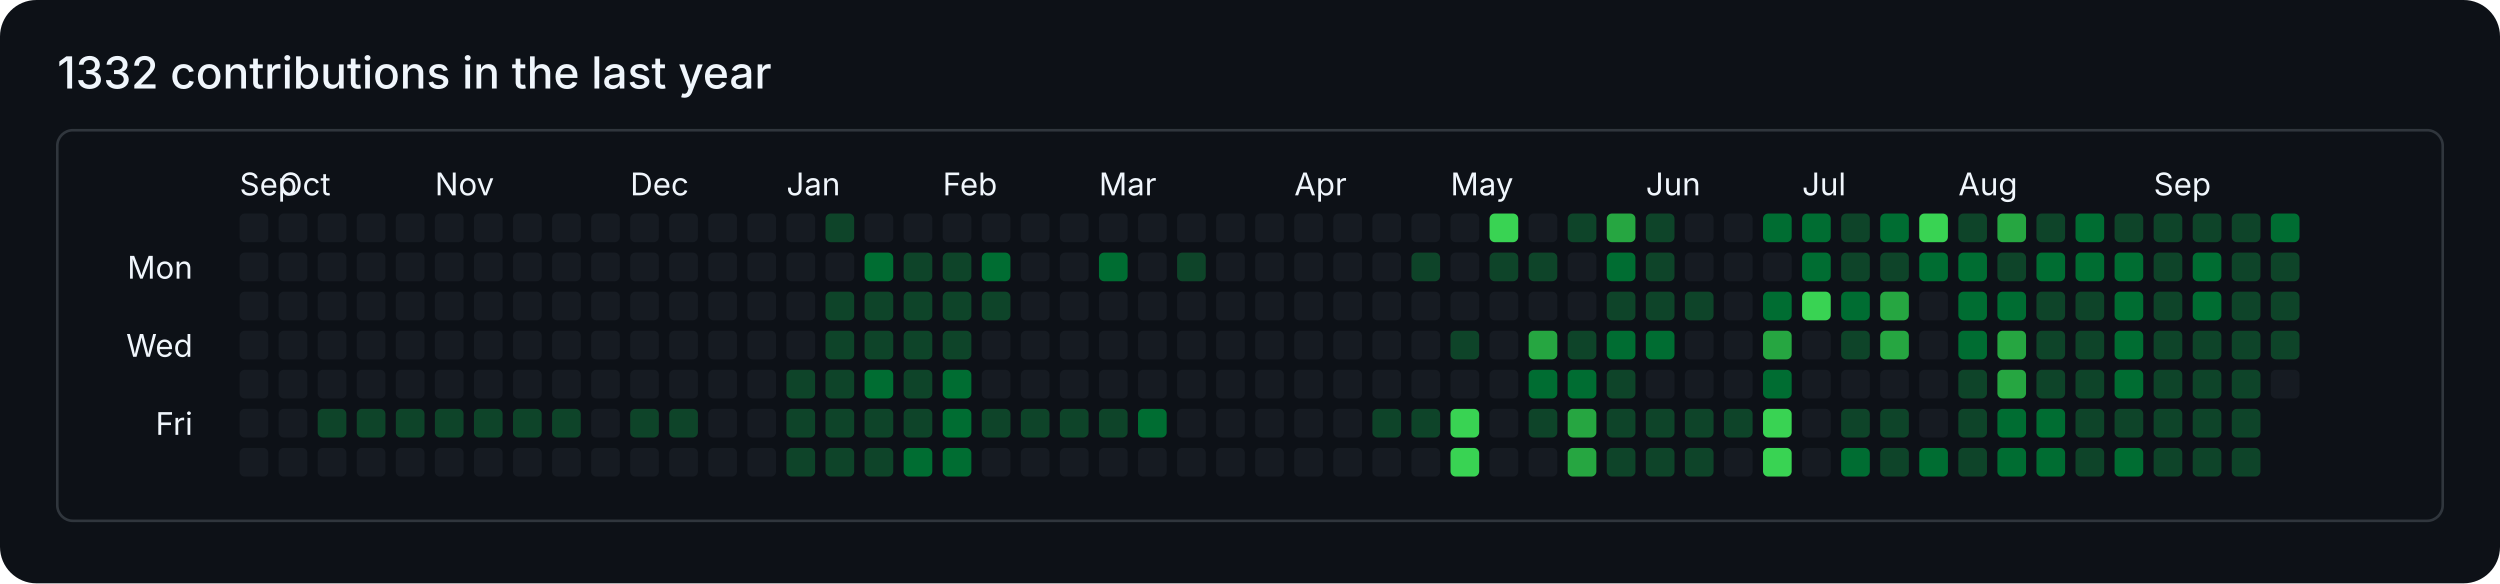
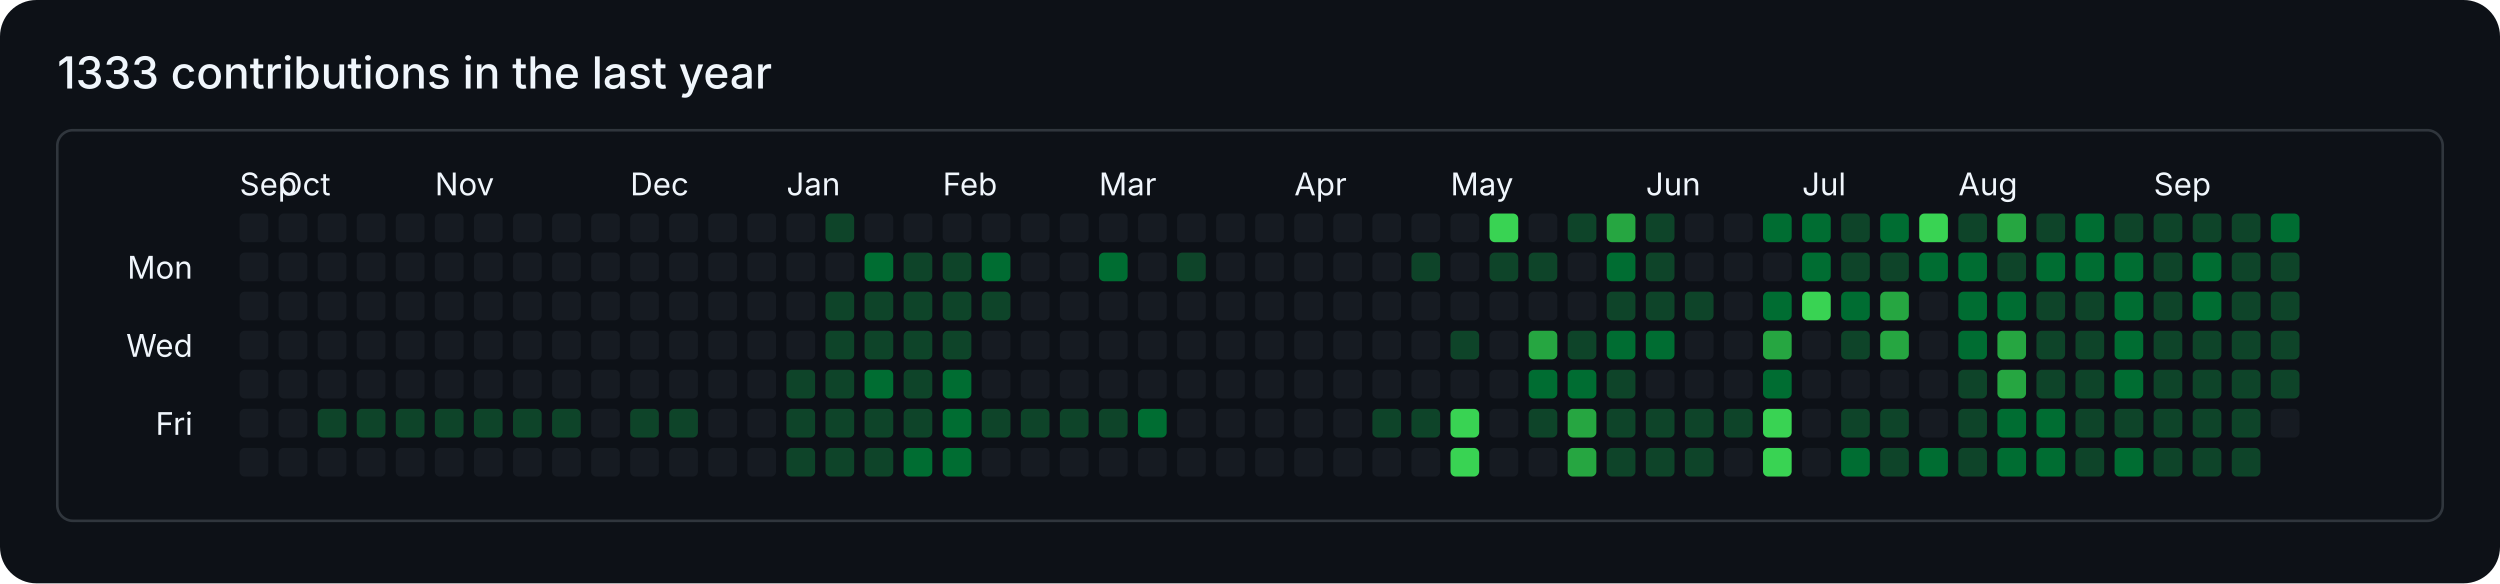
<svg xmlns="http://www.w3.org/2000/svg" width="1200" height="280" viewBox="0 0 960 224" fill="none" role="img" aria-label="AleksZyro GitHub contribution calendar">
  <style>
    .title { font: 500 17px -apple-system, BlinkMacSystemFont, 'Segoe UI', sans-serif; fill: #f0f6fc; }
    .month-label, .weekday-label, .legend, .hint { font: 400 12px -apple-system, BlinkMacSystemFont, 'Segoe UI', sans-serif; fill: #f0f6fc; }
    .hint, .legend-muted { fill: #8b949e; }
    .day-cell { shape-rendering: geometricPrecision; }
  </style>
  <rect width="960" height="224" rx="14" fill="#0d1117" />
-   <text x="22" y="34" class="title">1332 contributions in the last year</text>
+   <text x="22" y="34" class="title">1333 contributions in the last year</text>
  <rect x="22" y="50" width="916" height="150" rx="6" fill="none" stroke="#30363d" />
  <text x="92" y="75" class="month-label">Sep</text>
  <text x="107" y="75" class="month-label">Oct</text>
  <text x="167" y="75" class="month-label">Nov</text>
  <text x="242" y="75" class="month-label">Dec</text>
  <text x="302" y="75" class="month-label">Jan</text>
  <text x="362" y="75" class="month-label">Feb</text>
  <text x="422" y="75" class="month-label">Mar</text>
  <text x="497" y="75" class="month-label">Apr</text>
  <text x="557" y="75" class="month-label">May</text>
  <text x="632" y="75" class="month-label">Jun</text>
  <text x="692" y="75" class="month-label">Jul</text>
  <text x="752" y="75" class="month-label">Aug</text>
  <text x="827" y="75" class="month-label">Sep</text>
  <text x="74" y="107" class="weekday-label" text-anchor="end">Mon</text>
  <text x="74" y="137" class="weekday-label" text-anchor="end">Wed</text>
  <text x="74" y="167" class="weekday-label" text-anchor="end">Fri</text>
  <rect class="day-cell" x="92" y="82" width="11" height="11" rx="2" fill="#161b22" />
  <rect class="day-cell" x="92" y="97" width="11" height="11" rx="2" fill="#161b22" />
  <rect class="day-cell" x="92" y="112" width="11" height="11" rx="2" fill="#161b22" />
  <rect class="day-cell" x="92" y="127" width="11" height="11" rx="2" fill="#161b22" />
  <rect class="day-cell" x="92" y="142" width="11" height="11" rx="2" fill="#161b22" />
  <rect class="day-cell" x="92" y="157" width="11" height="11" rx="2" fill="#161b22" />
  <rect class="day-cell" x="92" y="172" width="11" height="11" rx="2" fill="#161b22" />
  <rect class="day-cell" x="107" y="82" width="11" height="11" rx="2" fill="#161b22" />
  <rect class="day-cell" x="107" y="97" width="11" height="11" rx="2" fill="#161b22" />
  <rect class="day-cell" x="107" y="112" width="11" height="11" rx="2" fill="#161b22" />
  <rect class="day-cell" x="107" y="127" width="11" height="11" rx="2" fill="#161b22" />
  <rect class="day-cell" x="107" y="142" width="11" height="11" rx="2" fill="#161b22" />
  <rect class="day-cell" x="107" y="157" width="11" height="11" rx="2" fill="#161b22" />
  <rect class="day-cell" x="107" y="172" width="11" height="11" rx="2" fill="#161b22" />
  <rect class="day-cell" x="122" y="82" width="11" height="11" rx="2" fill="#161b22" />
  <rect class="day-cell" x="122" y="97" width="11" height="11" rx="2" fill="#161b22" />
  <rect class="day-cell" x="122" y="112" width="11" height="11" rx="2" fill="#161b22" />
  <rect class="day-cell" x="122" y="127" width="11" height="11" rx="2" fill="#161b22" />
  <rect class="day-cell" x="122" y="142" width="11" height="11" rx="2" fill="#161b22" />
  <rect class="day-cell" x="122" y="157" width="11" height="11" rx="2" fill="#0e4429" />
  <rect class="day-cell" x="122" y="172" width="11" height="11" rx="2" fill="#161b22" />
  <rect class="day-cell" x="137" y="82" width="11" height="11" rx="2" fill="#161b22" />
  <rect class="day-cell" x="137" y="97" width="11" height="11" rx="2" fill="#161b22" />
  <rect class="day-cell" x="137" y="112" width="11" height="11" rx="2" fill="#161b22" />
  <rect class="day-cell" x="137" y="127" width="11" height="11" rx="2" fill="#161b22" />
  <rect class="day-cell" x="137" y="142" width="11" height="11" rx="2" fill="#161b22" />
  <rect class="day-cell" x="137" y="157" width="11" height="11" rx="2" fill="#0e4429" />
  <rect class="day-cell" x="137" y="172" width="11" height="11" rx="2" fill="#161b22" />
  <rect class="day-cell" x="152" y="82" width="11" height="11" rx="2" fill="#161b22" />
  <rect class="day-cell" x="152" y="97" width="11" height="11" rx="2" fill="#161b22" />
  <rect class="day-cell" x="152" y="112" width="11" height="11" rx="2" fill="#161b22" />
  <rect class="day-cell" x="152" y="127" width="11" height="11" rx="2" fill="#161b22" />
  <rect class="day-cell" x="152" y="142" width="11" height="11" rx="2" fill="#161b22" />
  <rect class="day-cell" x="152" y="157" width="11" height="11" rx="2" fill="#0e4429" />
  <rect class="day-cell" x="152" y="172" width="11" height="11" rx="2" fill="#161b22" />
  <rect class="day-cell" x="167" y="82" width="11" height="11" rx="2" fill="#161b22" />
  <rect class="day-cell" x="167" y="97" width="11" height="11" rx="2" fill="#161b22" />
  <rect class="day-cell" x="167" y="112" width="11" height="11" rx="2" fill="#161b22" />
  <rect class="day-cell" x="167" y="127" width="11" height="11" rx="2" fill="#161b22" />
  <rect class="day-cell" x="167" y="142" width="11" height="11" rx="2" fill="#161b22" />
  <rect class="day-cell" x="167" y="157" width="11" height="11" rx="2" fill="#0e4429" />
  <rect class="day-cell" x="167" y="172" width="11" height="11" rx="2" fill="#161b22" />
  <rect class="day-cell" x="182" y="82" width="11" height="11" rx="2" fill="#161b22" />
  <rect class="day-cell" x="182" y="97" width="11" height="11" rx="2" fill="#161b22" />
  <rect class="day-cell" x="182" y="112" width="11" height="11" rx="2" fill="#161b22" />
  <rect class="day-cell" x="182" y="127" width="11" height="11" rx="2" fill="#161b22" />
  <rect class="day-cell" x="182" y="142" width="11" height="11" rx="2" fill="#161b22" />
  <rect class="day-cell" x="182" y="157" width="11" height="11" rx="2" fill="#0e4429" />
  <rect class="day-cell" x="182" y="172" width="11" height="11" rx="2" fill="#161b22" />
  <rect class="day-cell" x="197" y="82" width="11" height="11" rx="2" fill="#161b22" />
  <rect class="day-cell" x="197" y="97" width="11" height="11" rx="2" fill="#161b22" />
  <rect class="day-cell" x="197" y="112" width="11" height="11" rx="2" fill="#161b22" />
  <rect class="day-cell" x="197" y="127" width="11" height="11" rx="2" fill="#161b22" />
  <rect class="day-cell" x="197" y="142" width="11" height="11" rx="2" fill="#161b22" />
  <rect class="day-cell" x="197" y="157" width="11" height="11" rx="2" fill="#0e4429" />
  <rect class="day-cell" x="197" y="172" width="11" height="11" rx="2" fill="#161b22" />
  <rect class="day-cell" x="212" y="82" width="11" height="11" rx="2" fill="#161b22" />
  <rect class="day-cell" x="212" y="97" width="11" height="11" rx="2" fill="#161b22" />
  <rect class="day-cell" x="212" y="112" width="11" height="11" rx="2" fill="#161b22" />
  <rect class="day-cell" x="212" y="127" width="11" height="11" rx="2" fill="#161b22" />
  <rect class="day-cell" x="212" y="142" width="11" height="11" rx="2" fill="#161b22" />
  <rect class="day-cell" x="212" y="157" width="11" height="11" rx="2" fill="#0e4429" />
  <rect class="day-cell" x="212" y="172" width="11" height="11" rx="2" fill="#161b22" />
  <rect class="day-cell" x="227" y="82" width="11" height="11" rx="2" fill="#161b22" />
  <rect class="day-cell" x="227" y="97" width="11" height="11" rx="2" fill="#161b22" />
  <rect class="day-cell" x="227" y="112" width="11" height="11" rx="2" fill="#161b22" />
  <rect class="day-cell" x="227" y="127" width="11" height="11" rx="2" fill="#161b22" />
  <rect class="day-cell" x="227" y="142" width="11" height="11" rx="2" fill="#161b22" />
  <rect class="day-cell" x="227" y="157" width="11" height="11" rx="2" fill="#161b22" />
  <rect class="day-cell" x="227" y="172" width="11" height="11" rx="2" fill="#161b22" />
  <rect class="day-cell" x="242" y="82" width="11" height="11" rx="2" fill="#161b22" />
  <rect class="day-cell" x="242" y="97" width="11" height="11" rx="2" fill="#161b22" />
  <rect class="day-cell" x="242" y="112" width="11" height="11" rx="2" fill="#161b22" />
  <rect class="day-cell" x="242" y="127" width="11" height="11" rx="2" fill="#161b22" />
  <rect class="day-cell" x="242" y="142" width="11" height="11" rx="2" fill="#161b22" />
  <rect class="day-cell" x="242" y="157" width="11" height="11" rx="2" fill="#0e4429" />
  <rect class="day-cell" x="242" y="172" width="11" height="11" rx="2" fill="#161b22" />
  <rect class="day-cell" x="257" y="82" width="11" height="11" rx="2" fill="#161b22" />
  <rect class="day-cell" x="257" y="97" width="11" height="11" rx="2" fill="#161b22" />
  <rect class="day-cell" x="257" y="112" width="11" height="11" rx="2" fill="#161b22" />
  <rect class="day-cell" x="257" y="127" width="11" height="11" rx="2" fill="#161b22" />
  <rect class="day-cell" x="257" y="142" width="11" height="11" rx="2" fill="#161b22" />
  <rect class="day-cell" x="257" y="157" width="11" height="11" rx="2" fill="#0e4429" />
  <rect class="day-cell" x="257" y="172" width="11" height="11" rx="2" fill="#161b22" />
  <rect class="day-cell" x="272" y="82" width="11" height="11" rx="2" fill="#161b22" />
  <rect class="day-cell" x="272" y="97" width="11" height="11" rx="2" fill="#161b22" />
  <rect class="day-cell" x="272" y="112" width="11" height="11" rx="2" fill="#161b22" />
  <rect class="day-cell" x="272" y="127" width="11" height="11" rx="2" fill="#161b22" />
  <rect class="day-cell" x="272" y="142" width="11" height="11" rx="2" fill="#161b22" />
  <rect class="day-cell" x="272" y="157" width="11" height="11" rx="2" fill="#161b22" />
  <rect class="day-cell" x="272" y="172" width="11" height="11" rx="2" fill="#161b22" />
  <rect class="day-cell" x="287" y="82" width="11" height="11" rx="2" fill="#161b22" />
  <rect class="day-cell" x="287" y="97" width="11" height="11" rx="2" fill="#161b22" />
  <rect class="day-cell" x="287" y="112" width="11" height="11" rx="2" fill="#161b22" />
  <rect class="day-cell" x="287" y="127" width="11" height="11" rx="2" fill="#161b22" />
  <rect class="day-cell" x="287" y="142" width="11" height="11" rx="2" fill="#161b22" />
  <rect class="day-cell" x="287" y="157" width="11" height="11" rx="2" fill="#161b22" />
  <rect class="day-cell" x="287" y="172" width="11" height="11" rx="2" fill="#161b22" />
  <rect class="day-cell" x="302" y="82" width="11" height="11" rx="2" fill="#161b22" />
  <rect class="day-cell" x="302" y="97" width="11" height="11" rx="2" fill="#161b22" />
  <rect class="day-cell" x="302" y="112" width="11" height="11" rx="2" fill="#161b22" />
  <rect class="day-cell" x="302" y="127" width="11" height="11" rx="2" fill="#161b22" />
  <rect class="day-cell" x="302" y="142" width="11" height="11" rx="2" fill="#0e4429" />
  <rect class="day-cell" x="302" y="157" width="11" height="11" rx="2" fill="#0e4429" />
  <rect class="day-cell" x="302" y="172" width="11" height="11" rx="2" fill="#0e4429" />
  <rect class="day-cell" x="317" y="82" width="11" height="11" rx="2" fill="#0e4429" />
  <rect class="day-cell" x="317" y="97" width="11" height="11" rx="2" fill="#161b22" />
  <rect class="day-cell" x="317" y="112" width="11" height="11" rx="2" fill="#0e4429" />
  <rect class="day-cell" x="317" y="127" width="11" height="11" rx="2" fill="#0e4429" />
  <rect class="day-cell" x="317" y="142" width="11" height="11" rx="2" fill="#0e4429" />
  <rect class="day-cell" x="317" y="157" width="11" height="11" rx="2" fill="#0e4429" />
  <rect class="day-cell" x="317" y="172" width="11" height="11" rx="2" fill="#0e4429" />
  <rect class="day-cell" x="332" y="82" width="11" height="11" rx="2" fill="#161b22" />
  <rect class="day-cell" x="332" y="97" width="11" height="11" rx="2" fill="#006d32" />
  <rect class="day-cell" x="332" y="112" width="11" height="11" rx="2" fill="#0e4429" />
  <rect class="day-cell" x="332" y="127" width="11" height="11" rx="2" fill="#0e4429" />
  <rect class="day-cell" x="332" y="142" width="11" height="11" rx="2" fill="#006d32" />
  <rect class="day-cell" x="332" y="157" width="11" height="11" rx="2" fill="#0e4429" />
  <rect class="day-cell" x="332" y="172" width="11" height="11" rx="2" fill="#0e4429" />
  <rect class="day-cell" x="347" y="82" width="11" height="11" rx="2" fill="#161b22" />
  <rect class="day-cell" x="347" y="97" width="11" height="11" rx="2" fill="#0e4429" />
  <rect class="day-cell" x="347" y="112" width="11" height="11" rx="2" fill="#0e4429" />
  <rect class="day-cell" x="347" y="127" width="11" height="11" rx="2" fill="#0e4429" />
  <rect class="day-cell" x="347" y="142" width="11" height="11" rx="2" fill="#0e4429" />
  <rect class="day-cell" x="347" y="157" width="11" height="11" rx="2" fill="#0e4429" />
  <rect class="day-cell" x="347" y="172" width="11" height="11" rx="2" fill="#006d32" />
  <rect class="day-cell" x="362" y="82" width="11" height="11" rx="2" fill="#161b22" />
  <rect class="day-cell" x="362" y="97" width="11" height="11" rx="2" fill="#0e4429" />
  <rect class="day-cell" x="362" y="112" width="11" height="11" rx="2" fill="#0e4429" />
  <rect class="day-cell" x="362" y="127" width="11" height="11" rx="2" fill="#0e4429" />
  <rect class="day-cell" x="362" y="142" width="11" height="11" rx="2" fill="#006d32" />
  <rect class="day-cell" x="362" y="157" width="11" height="11" rx="2" fill="#006d32" />
  <rect class="day-cell" x="362" y="172" width="11" height="11" rx="2" fill="#006d32" />
  <rect class="day-cell" x="377" y="82" width="11" height="11" rx="2" fill="#161b22" />
  <rect class="day-cell" x="377" y="97" width="11" height="11" rx="2" fill="#006d32" />
  <rect class="day-cell" x="377" y="112" width="11" height="11" rx="2" fill="#0e4429" />
  <rect class="day-cell" x="377" y="127" width="11" height="11" rx="2" fill="#161b22" />
  <rect class="day-cell" x="377" y="142" width="11" height="11" rx="2" fill="#161b22" />
  <rect class="day-cell" x="377" y="157" width="11" height="11" rx="2" fill="#0e4429" />
  <rect class="day-cell" x="377" y="172" width="11" height="11" rx="2" fill="#161b22" />
  <rect class="day-cell" x="392" y="82" width="11" height="11" rx="2" fill="#161b22" />
  <rect class="day-cell" x="392" y="97" width="11" height="11" rx="2" fill="#161b22" />
  <rect class="day-cell" x="392" y="112" width="11" height="11" rx="2" fill="#161b22" />
  <rect class="day-cell" x="392" y="127" width="11" height="11" rx="2" fill="#161b22" />
  <rect class="day-cell" x="392" y="142" width="11" height="11" rx="2" fill="#161b22" />
  <rect class="day-cell" x="392" y="157" width="11" height="11" rx="2" fill="#0e4429" />
  <rect class="day-cell" x="392" y="172" width="11" height="11" rx="2" fill="#161b22" />
  <rect class="day-cell" x="407" y="82" width="11" height="11" rx="2" fill="#161b22" />
  <rect class="day-cell" x="407" y="97" width="11" height="11" rx="2" fill="#161b22" />
  <rect class="day-cell" x="407" y="112" width="11" height="11" rx="2" fill="#161b22" />
  <rect class="day-cell" x="407" y="127" width="11" height="11" rx="2" fill="#161b22" />
  <rect class="day-cell" x="407" y="142" width="11" height="11" rx="2" fill="#161b22" />
  <rect class="day-cell" x="407" y="157" width="11" height="11" rx="2" fill="#0e4429" />
  <rect class="day-cell" x="407" y="172" width="11" height="11" rx="2" fill="#161b22" />
  <rect class="day-cell" x="422" y="82" width="11" height="11" rx="2" fill="#161b22" />
  <rect class="day-cell" x="422" y="97" width="11" height="11" rx="2" fill="#006d32" />
  <rect class="day-cell" x="422" y="112" width="11" height="11" rx="2" fill="#161b22" />
  <rect class="day-cell" x="422" y="127" width="11" height="11" rx="2" fill="#161b22" />
  <rect class="day-cell" x="422" y="142" width="11" height="11" rx="2" fill="#161b22" />
  <rect class="day-cell" x="422" y="157" width="11" height="11" rx="2" fill="#0e4429" />
  <rect class="day-cell" x="422" y="172" width="11" height="11" rx="2" fill="#161b22" />
  <rect class="day-cell" x="437" y="82" width="11" height="11" rx="2" fill="#161b22" />
  <rect class="day-cell" x="437" y="97" width="11" height="11" rx="2" fill="#161b22" />
  <rect class="day-cell" x="437" y="112" width="11" height="11" rx="2" fill="#161b22" />
  <rect class="day-cell" x="437" y="127" width="11" height="11" rx="2" fill="#161b22" />
  <rect class="day-cell" x="437" y="142" width="11" height="11" rx="2" fill="#161b22" />
  <rect class="day-cell" x="437" y="157" width="11" height="11" rx="2" fill="#006d32" />
  <rect class="day-cell" x="437" y="172" width="11" height="11" rx="2" fill="#161b22" />
  <rect class="day-cell" x="452" y="82" width="11" height="11" rx="2" fill="#161b22" />
  <rect class="day-cell" x="452" y="97" width="11" height="11" rx="2" fill="#0e4429" />
  <rect class="day-cell" x="452" y="112" width="11" height="11" rx="2" fill="#161b22" />
  <rect class="day-cell" x="452" y="127" width="11" height="11" rx="2" fill="#161b22" />
  <rect class="day-cell" x="452" y="142" width="11" height="11" rx="2" fill="#161b22" />
  <rect class="day-cell" x="452" y="157" width="11" height="11" rx="2" fill="#161b22" />
  <rect class="day-cell" x="452" y="172" width="11" height="11" rx="2" fill="#161b22" />
  <rect class="day-cell" x="467" y="82" width="11" height="11" rx="2" fill="#161b22" />
  <rect class="day-cell" x="467" y="97" width="11" height="11" rx="2" fill="#161b22" />
  <rect class="day-cell" x="467" y="112" width="11" height="11" rx="2" fill="#161b22" />
  <rect class="day-cell" x="467" y="127" width="11" height="11" rx="2" fill="#161b22" />
  <rect class="day-cell" x="467" y="142" width="11" height="11" rx="2" fill="#161b22" />
  <rect class="day-cell" x="467" y="157" width="11" height="11" rx="2" fill="#161b22" />
  <rect class="day-cell" x="467" y="172" width="11" height="11" rx="2" fill="#161b22" />
  <rect class="day-cell" x="482" y="82" width="11" height="11" rx="2" fill="#161b22" />
  <rect class="day-cell" x="482" y="97" width="11" height="11" rx="2" fill="#161b22" />
  <rect class="day-cell" x="482" y="112" width="11" height="11" rx="2" fill="#161b22" />
  <rect class="day-cell" x="482" y="127" width="11" height="11" rx="2" fill="#161b22" />
  <rect class="day-cell" x="482" y="142" width="11" height="11" rx="2" fill="#161b22" />
  <rect class="day-cell" x="482" y="157" width="11" height="11" rx="2" fill="#161b22" />
  <rect class="day-cell" x="482" y="172" width="11" height="11" rx="2" fill="#161b22" />
  <rect class="day-cell" x="497" y="82" width="11" height="11" rx="2" fill="#161b22" />
  <rect class="day-cell" x="497" y="97" width="11" height="11" rx="2" fill="#161b22" />
  <rect class="day-cell" x="497" y="112" width="11" height="11" rx="2" fill="#161b22" />
  <rect class="day-cell" x="497" y="127" width="11" height="11" rx="2" fill="#161b22" />
  <rect class="day-cell" x="497" y="142" width="11" height="11" rx="2" fill="#161b22" />
  <rect class="day-cell" x="497" y="157" width="11" height="11" rx="2" fill="#161b22" />
  <rect class="day-cell" x="497" y="172" width="11" height="11" rx="2" fill="#161b22" />
  <rect class="day-cell" x="512" y="82" width="11" height="11" rx="2" fill="#161b22" />
  <rect class="day-cell" x="512" y="97" width="11" height="11" rx="2" fill="#161b22" />
  <rect class="day-cell" x="512" y="112" width="11" height="11" rx="2" fill="#161b22" />
  <rect class="day-cell" x="512" y="127" width="11" height="11" rx="2" fill="#161b22" />
  <rect class="day-cell" x="512" y="142" width="11" height="11" rx="2" fill="#161b22" />
  <rect class="day-cell" x="512" y="157" width="11" height="11" rx="2" fill="#161b22" />
  <rect class="day-cell" x="512" y="172" width="11" height="11" rx="2" fill="#161b22" />
  <rect class="day-cell" x="527" y="82" width="11" height="11" rx="2" fill="#161b22" />
  <rect class="day-cell" x="527" y="97" width="11" height="11" rx="2" fill="#161b22" />
  <rect class="day-cell" x="527" y="112" width="11" height="11" rx="2" fill="#161b22" />
  <rect class="day-cell" x="527" y="127" width="11" height="11" rx="2" fill="#161b22" />
  <rect class="day-cell" x="527" y="142" width="11" height="11" rx="2" fill="#161b22" />
  <rect class="day-cell" x="527" y="157" width="11" height="11" rx="2" fill="#0e4429" />
  <rect class="day-cell" x="527" y="172" width="11" height="11" rx="2" fill="#161b22" />
  <rect class="day-cell" x="542" y="82" width="11" height="11" rx="2" fill="#161b22" />
  <rect class="day-cell" x="542" y="97" width="11" height="11" rx="2" fill="#0e4429" />
  <rect class="day-cell" x="542" y="112" width="11" height="11" rx="2" fill="#161b22" />
  <rect class="day-cell" x="542" y="127" width="11" height="11" rx="2" fill="#161b22" />
  <rect class="day-cell" x="542" y="142" width="11" height="11" rx="2" fill="#161b22" />
  <rect class="day-cell" x="542" y="157" width="11" height="11" rx="2" fill="#0e4429" />
  <rect class="day-cell" x="542" y="172" width="11" height="11" rx="2" fill="#161b22" />
  <rect class="day-cell" x="557" y="82" width="11" height="11" rx="2" fill="#161b22" />
  <rect class="day-cell" x="557" y="97" width="11" height="11" rx="2" fill="#161b22" />
  <rect class="day-cell" x="557" y="112" width="11" height="11" rx="2" fill="#161b22" />
  <rect class="day-cell" x="557" y="127" width="11" height="11" rx="2" fill="#0e4429" />
  <rect class="day-cell" x="557" y="142" width="11" height="11" rx="2" fill="#161b22" />
  <rect class="day-cell" x="557" y="157" width="11" height="11" rx="2" fill="#39d353" />
  <rect class="day-cell" x="557" y="172" width="11" height="11" rx="2" fill="#39d353" />
  <rect class="day-cell" x="572" y="82" width="11" height="11" rx="2" fill="#39d353" />
  <rect class="day-cell" x="572" y="97" width="11" height="11" rx="2" fill="#0e4429" />
  <rect class="day-cell" x="572" y="112" width="11" height="11" rx="2" fill="#161b22" />
  <rect class="day-cell" x="572" y="127" width="11" height="11" rx="2" fill="#161b22" />
  <rect class="day-cell" x="572" y="142" width="11" height="11" rx="2" fill="#161b22" />
  <rect class="day-cell" x="572" y="157" width="11" height="11" rx="2" fill="#161b22" />
  <rect class="day-cell" x="572" y="172" width="11" height="11" rx="2" fill="#161b22" />
  <rect class="day-cell" x="587" y="82" width="11" height="11" rx="2" fill="#161b22" />
  <rect class="day-cell" x="587" y="97" width="11" height="11" rx="2" fill="#0e4429" />
  <rect class="day-cell" x="587" y="112" width="11" height="11" rx="2" fill="#161b22" />
  <rect class="day-cell" x="587" y="127" width="11" height="11" rx="2" fill="#26a641" />
  <rect class="day-cell" x="587" y="142" width="11" height="11" rx="2" fill="#006d32" />
  <rect class="day-cell" x="587" y="157" width="11" height="11" rx="2" fill="#0e4429" />
  <rect class="day-cell" x="587" y="172" width="11" height="11" rx="2" fill="#161b22" />
  <rect class="day-cell" x="602" y="82" width="11" height="11" rx="2" fill="#0e4429" />
  <rect class="day-cell" x="602" y="97" width="11" height="11" rx="2" fill="#161b22" />
  <rect class="day-cell" x="602" y="112" width="11" height="11" rx="2" fill="#161b22" />
  <rect class="day-cell" x="602" y="127" width="11" height="11" rx="2" fill="#0e4429" />
  <rect class="day-cell" x="602" y="142" width="11" height="11" rx="2" fill="#006d32" />
  <rect class="day-cell" x="602" y="157" width="11" height="11" rx="2" fill="#26a641" />
  <rect class="day-cell" x="602" y="172" width="11" height="11" rx="2" fill="#26a641" />
  <rect class="day-cell" x="617" y="82" width="11" height="11" rx="2" fill="#26a641" />
  <rect class="day-cell" x="617" y="97" width="11" height="11" rx="2" fill="#006d32" />
  <rect class="day-cell" x="617" y="112" width="11" height="11" rx="2" fill="#0e4429" />
  <rect class="day-cell" x="617" y="127" width="11" height="11" rx="2" fill="#006d32" />
  <rect class="day-cell" x="617" y="142" width="11" height="11" rx="2" fill="#0e4429" />
  <rect class="day-cell" x="617" y="157" width="11" height="11" rx="2" fill="#0e4429" />
  <rect class="day-cell" x="617" y="172" width="11" height="11" rx="2" fill="#0e4429" />
  <rect class="day-cell" x="632" y="82" width="11" height="11" rx="2" fill="#0e4429" />
  <rect class="day-cell" x="632" y="97" width="11" height="11" rx="2" fill="#0e4429" />
  <rect class="day-cell" x="632" y="112" width="11" height="11" rx="2" fill="#0e4429" />
  <rect class="day-cell" x="632" y="127" width="11" height="11" rx="2" fill="#006d32" />
  <rect class="day-cell" x="632" y="142" width="11" height="11" rx="2" fill="#161b22" />
  <rect class="day-cell" x="632" y="157" width="11" height="11" rx="2" fill="#0e4429" />
  <rect class="day-cell" x="632" y="172" width="11" height="11" rx="2" fill="#0e4429" />
  <rect class="day-cell" x="647" y="82" width="11" height="11" rx="2" fill="#161b22" />
  <rect class="day-cell" x="647" y="97" width="11" height="11" rx="2" fill="#161b22" />
  <rect class="day-cell" x="647" y="112" width="11" height="11" rx="2" fill="#0e4429" />
  <rect class="day-cell" x="647" y="127" width="11" height="11" rx="2" fill="#161b22" />
  <rect class="day-cell" x="647" y="142" width="11" height="11" rx="2" fill="#161b22" />
  <rect class="day-cell" x="647" y="157" width="11" height="11" rx="2" fill="#0e4429" />
  <rect class="day-cell" x="647" y="172" width="11" height="11" rx="2" fill="#0e4429" />
  <rect class="day-cell" x="662" y="82" width="11" height="11" rx="2" fill="#161b22" />
  <rect class="day-cell" x="662" y="97" width="11" height="11" rx="2" fill="#161b22" />
  <rect class="day-cell" x="662" y="112" width="11" height="11" rx="2" fill="#161b22" />
  <rect class="day-cell" x="662" y="127" width="11" height="11" rx="2" fill="#161b22" />
  <rect class="day-cell" x="662" y="142" width="11" height="11" rx="2" fill="#161b22" />
  <rect class="day-cell" x="662" y="157" width="11" height="11" rx="2" fill="#0e4429" />
  <rect class="day-cell" x="662" y="172" width="11" height="11" rx="2" fill="#161b22" />
  <rect class="day-cell" x="677" y="82" width="11" height="11" rx="2" fill="#006d32" />
  <rect class="day-cell" x="677" y="97" width="11" height="11" rx="2" fill="#161b22" />
  <rect class="day-cell" x="677" y="112" width="11" height="11" rx="2" fill="#006d32" />
  <rect class="day-cell" x="677" y="127" width="11" height="11" rx="2" fill="#26a641" />
  <rect class="day-cell" x="677" y="142" width="11" height="11" rx="2" fill="#006d32" />
  <rect class="day-cell" x="677" y="157" width="11" height="11" rx="2" fill="#39d353" />
  <rect class="day-cell" x="677" y="172" width="11" height="11" rx="2" fill="#39d353" />
  <rect class="day-cell" x="692" y="82" width="11" height="11" rx="2" fill="#006d32" />
  <rect class="day-cell" x="692" y="97" width="11" height="11" rx="2" fill="#006d32" />
  <rect class="day-cell" x="692" y="112" width="11" height="11" rx="2" fill="#39d353" />
  <rect class="day-cell" x="692" y="127" width="11" height="11" rx="2" fill="#161b22" />
  <rect class="day-cell" x="692" y="142" width="11" height="11" rx="2" fill="#161b22" />
  <rect class="day-cell" x="692" y="157" width="11" height="11" rx="2" fill="#161b22" />
  <rect class="day-cell" x="692" y="172" width="11" height="11" rx="2" fill="#161b22" />
  <rect class="day-cell" x="707" y="82" width="11" height="11" rx="2" fill="#0e4429" />
  <rect class="day-cell" x="707" y="97" width="11" height="11" rx="2" fill="#0e4429" />
  <rect class="day-cell" x="707" y="112" width="11" height="11" rx="2" fill="#006d32" />
  <rect class="day-cell" x="707" y="127" width="11" height="11" rx="2" fill="#0e4429" />
  <rect class="day-cell" x="707" y="142" width="11" height="11" rx="2" fill="#161b22" />
  <rect class="day-cell" x="707" y="157" width="11" height="11" rx="2" fill="#0e4429" />
  <rect class="day-cell" x="707" y="172" width="11" height="11" rx="2" fill="#006d32" />
  <rect class="day-cell" x="722" y="82" width="11" height="11" rx="2" fill="#006d32" />
  <rect class="day-cell" x="722" y="97" width="11" height="11" rx="2" fill="#0e4429" />
  <rect class="day-cell" x="722" y="112" width="11" height="11" rx="2" fill="#26a641" />
  <rect class="day-cell" x="722" y="127" width="11" height="11" rx="2" fill="#26a641" />
  <rect class="day-cell" x="722" y="142" width="11" height="11" rx="2" fill="#161b22" />
  <rect class="day-cell" x="722" y="157" width="11" height="11" rx="2" fill="#0e4429" />
  <rect class="day-cell" x="722" y="172" width="11" height="11" rx="2" fill="#0e4429" />
  <rect class="day-cell" x="737" y="82" width="11" height="11" rx="2" fill="#39d353" />
  <rect class="day-cell" x="737" y="97" width="11" height="11" rx="2" fill="#006d32" />
  <rect class="day-cell" x="737" y="112" width="11" height="11" rx="2" fill="#161b22" />
  <rect class="day-cell" x="737" y="127" width="11" height="11" rx="2" fill="#161b22" />
  <rect class="day-cell" x="737" y="142" width="11" height="11" rx="2" fill="#161b22" />
  <rect class="day-cell" x="737" y="157" width="11" height="11" rx="2" fill="#161b22" />
  <rect class="day-cell" x="737" y="172" width="11" height="11" rx="2" fill="#006d32" />
  <rect class="day-cell" x="752" y="82" width="11" height="11" rx="2" fill="#0e4429" />
  <rect class="day-cell" x="752" y="97" width="11" height="11" rx="2" fill="#006d32" />
  <rect class="day-cell" x="752" y="112" width="11" height="11" rx="2" fill="#006d32" />
  <rect class="day-cell" x="752" y="127" width="11" height="11" rx="2" fill="#006d32" />
  <rect class="day-cell" x="752" y="142" width="11" height="11" rx="2" fill="#0e4429" />
  <rect class="day-cell" x="752" y="157" width="11" height="11" rx="2" fill="#0e4429" />
  <rect class="day-cell" x="752" y="172" width="11" height="11" rx="2" fill="#0e4429" />
  <rect class="day-cell" x="767" y="82" width="11" height="11" rx="2" fill="#26a641" />
  <rect class="day-cell" x="767" y="97" width="11" height="11" rx="2" fill="#0e4429" />
  <rect class="day-cell" x="767" y="112" width="11" height="11" rx="2" fill="#006d32" />
  <rect class="day-cell" x="767" y="127" width="11" height="11" rx="2" fill="#26a641" />
  <rect class="day-cell" x="767" y="142" width="11" height="11" rx="2" fill="#26a641" />
  <rect class="day-cell" x="767" y="157" width="11" height="11" rx="2" fill="#006d32" />
  <rect class="day-cell" x="767" y="172" width="11" height="11" rx="2" fill="#006d32" />
  <rect class="day-cell" x="782" y="82" width="11" height="11" rx="2" fill="#0e4429" />
  <rect class="day-cell" x="782" y="97" width="11" height="11" rx="2" fill="#006d32" />
  <rect class="day-cell" x="782" y="112" width="11" height="11" rx="2" fill="#0e4429" />
  <rect class="day-cell" x="782" y="127" width="11" height="11" rx="2" fill="#0e4429" />
  <rect class="day-cell" x="782" y="142" width="11" height="11" rx="2" fill="#0e4429" />
  <rect class="day-cell" x="782" y="157" width="11" height="11" rx="2" fill="#006d32" />
  <rect class="day-cell" x="782" y="172" width="11" height="11" rx="2" fill="#006d32" />
  <rect class="day-cell" x="797" y="82" width="11" height="11" rx="2" fill="#006d32" />
  <rect class="day-cell" x="797" y="97" width="11" height="11" rx="2" fill="#006d32" />
  <rect class="day-cell" x="797" y="112" width="11" height="11" rx="2" fill="#0e4429" />
  <rect class="day-cell" x="797" y="127" width="11" height="11" rx="2" fill="#0e4429" />
  <rect class="day-cell" x="797" y="142" width="11" height="11" rx="2" fill="#0e4429" />
  <rect class="day-cell" x="797" y="157" width="11" height="11" rx="2" fill="#0e4429" />
  <rect class="day-cell" x="797" y="172" width="11" height="11" rx="2" fill="#0e4429" />
  <rect class="day-cell" x="812" y="82" width="11" height="11" rx="2" fill="#0e4429" />
  <rect class="day-cell" x="812" y="97" width="11" height="11" rx="2" fill="#006d32" />
  <rect class="day-cell" x="812" y="112" width="11" height="11" rx="2" fill="#006d32" />
  <rect class="day-cell" x="812" y="127" width="11" height="11" rx="2" fill="#006d32" />
  <rect class="day-cell" x="812" y="142" width="11" height="11" rx="2" fill="#006d32" />
  <rect class="day-cell" x="812" y="157" width="11" height="11" rx="2" fill="#0e4429" />
  <rect class="day-cell" x="812" y="172" width="11" height="11" rx="2" fill="#006d32" />
  <rect class="day-cell" x="827" y="82" width="11" height="11" rx="2" fill="#0e4429" />
  <rect class="day-cell" x="827" y="97" width="11" height="11" rx="2" fill="#0e4429" />
  <rect class="day-cell" x="827" y="112" width="11" height="11" rx="2" fill="#0e4429" />
  <rect class="day-cell" x="827" y="127" width="11" height="11" rx="2" fill="#0e4429" />
  <rect class="day-cell" x="827" y="142" width="11" height="11" rx="2" fill="#0e4429" />
  <rect class="day-cell" x="827" y="157" width="11" height="11" rx="2" fill="#0e4429" />
  <rect class="day-cell" x="827" y="172" width="11" height="11" rx="2" fill="#0e4429" />
  <rect class="day-cell" x="842" y="82" width="11" height="11" rx="2" fill="#0e4429" />
  <rect class="day-cell" x="842" y="97" width="11" height="11" rx="2" fill="#006d32" />
  <rect class="day-cell" x="842" y="112" width="11" height="11" rx="2" fill="#006d32" />
  <rect class="day-cell" x="842" y="127" width="11" height="11" rx="2" fill="#0e4429" />
  <rect class="day-cell" x="842" y="142" width="11" height="11" rx="2" fill="#0e4429" />
  <rect class="day-cell" x="842" y="157" width="11" height="11" rx="2" fill="#0e4429" />
  <rect class="day-cell" x="842" y="172" width="11" height="11" rx="2" fill="#0e4429" />
  <rect class="day-cell" x="857" y="82" width="11" height="11" rx="2" fill="#0e4429" />
  <rect class="day-cell" x="857" y="97" width="11" height="11" rx="2" fill="#0e4429" />
  <rect class="day-cell" x="857" y="112" width="11" height="11" rx="2" fill="#0e4429" />
  <rect class="day-cell" x="857" y="127" width="11" height="11" rx="2" fill="#0e4429" />
  <rect class="day-cell" x="857" y="142" width="11" height="11" rx="2" fill="#0e4429" />
  <rect class="day-cell" x="857" y="157" width="11" height="11" rx="2" fill="#0e4429" />
  <rect class="day-cell" x="857" y="172" width="11" height="11" rx="2" fill="#0e4429" />
  <rect class="day-cell" x="872" y="82" width="11" height="11" rx="2" fill="#006d32" />
  <rect class="day-cell" x="872" y="97" width="11" height="11" rx="2" fill="#0e4429" />
  <rect class="day-cell" x="872" y="112" width="11" height="11" rx="2" fill="#0e4429" />
  <rect class="day-cell" x="872" y="127" width="11" height="11" rx="2" fill="#0e4429" />
-   <rect class="day-cell" x="872" y="142" width="11" height="11" rx="2" fill="#161b22" />
+   <rect class="day-cell" x="872" y="142" width="11" height="11" rx="2" fill="#0e4429" />
+   <rect class="day-cell" x="872" y="157" width="11" height="11" rx="2" fill="#161b22" />
</svg>
